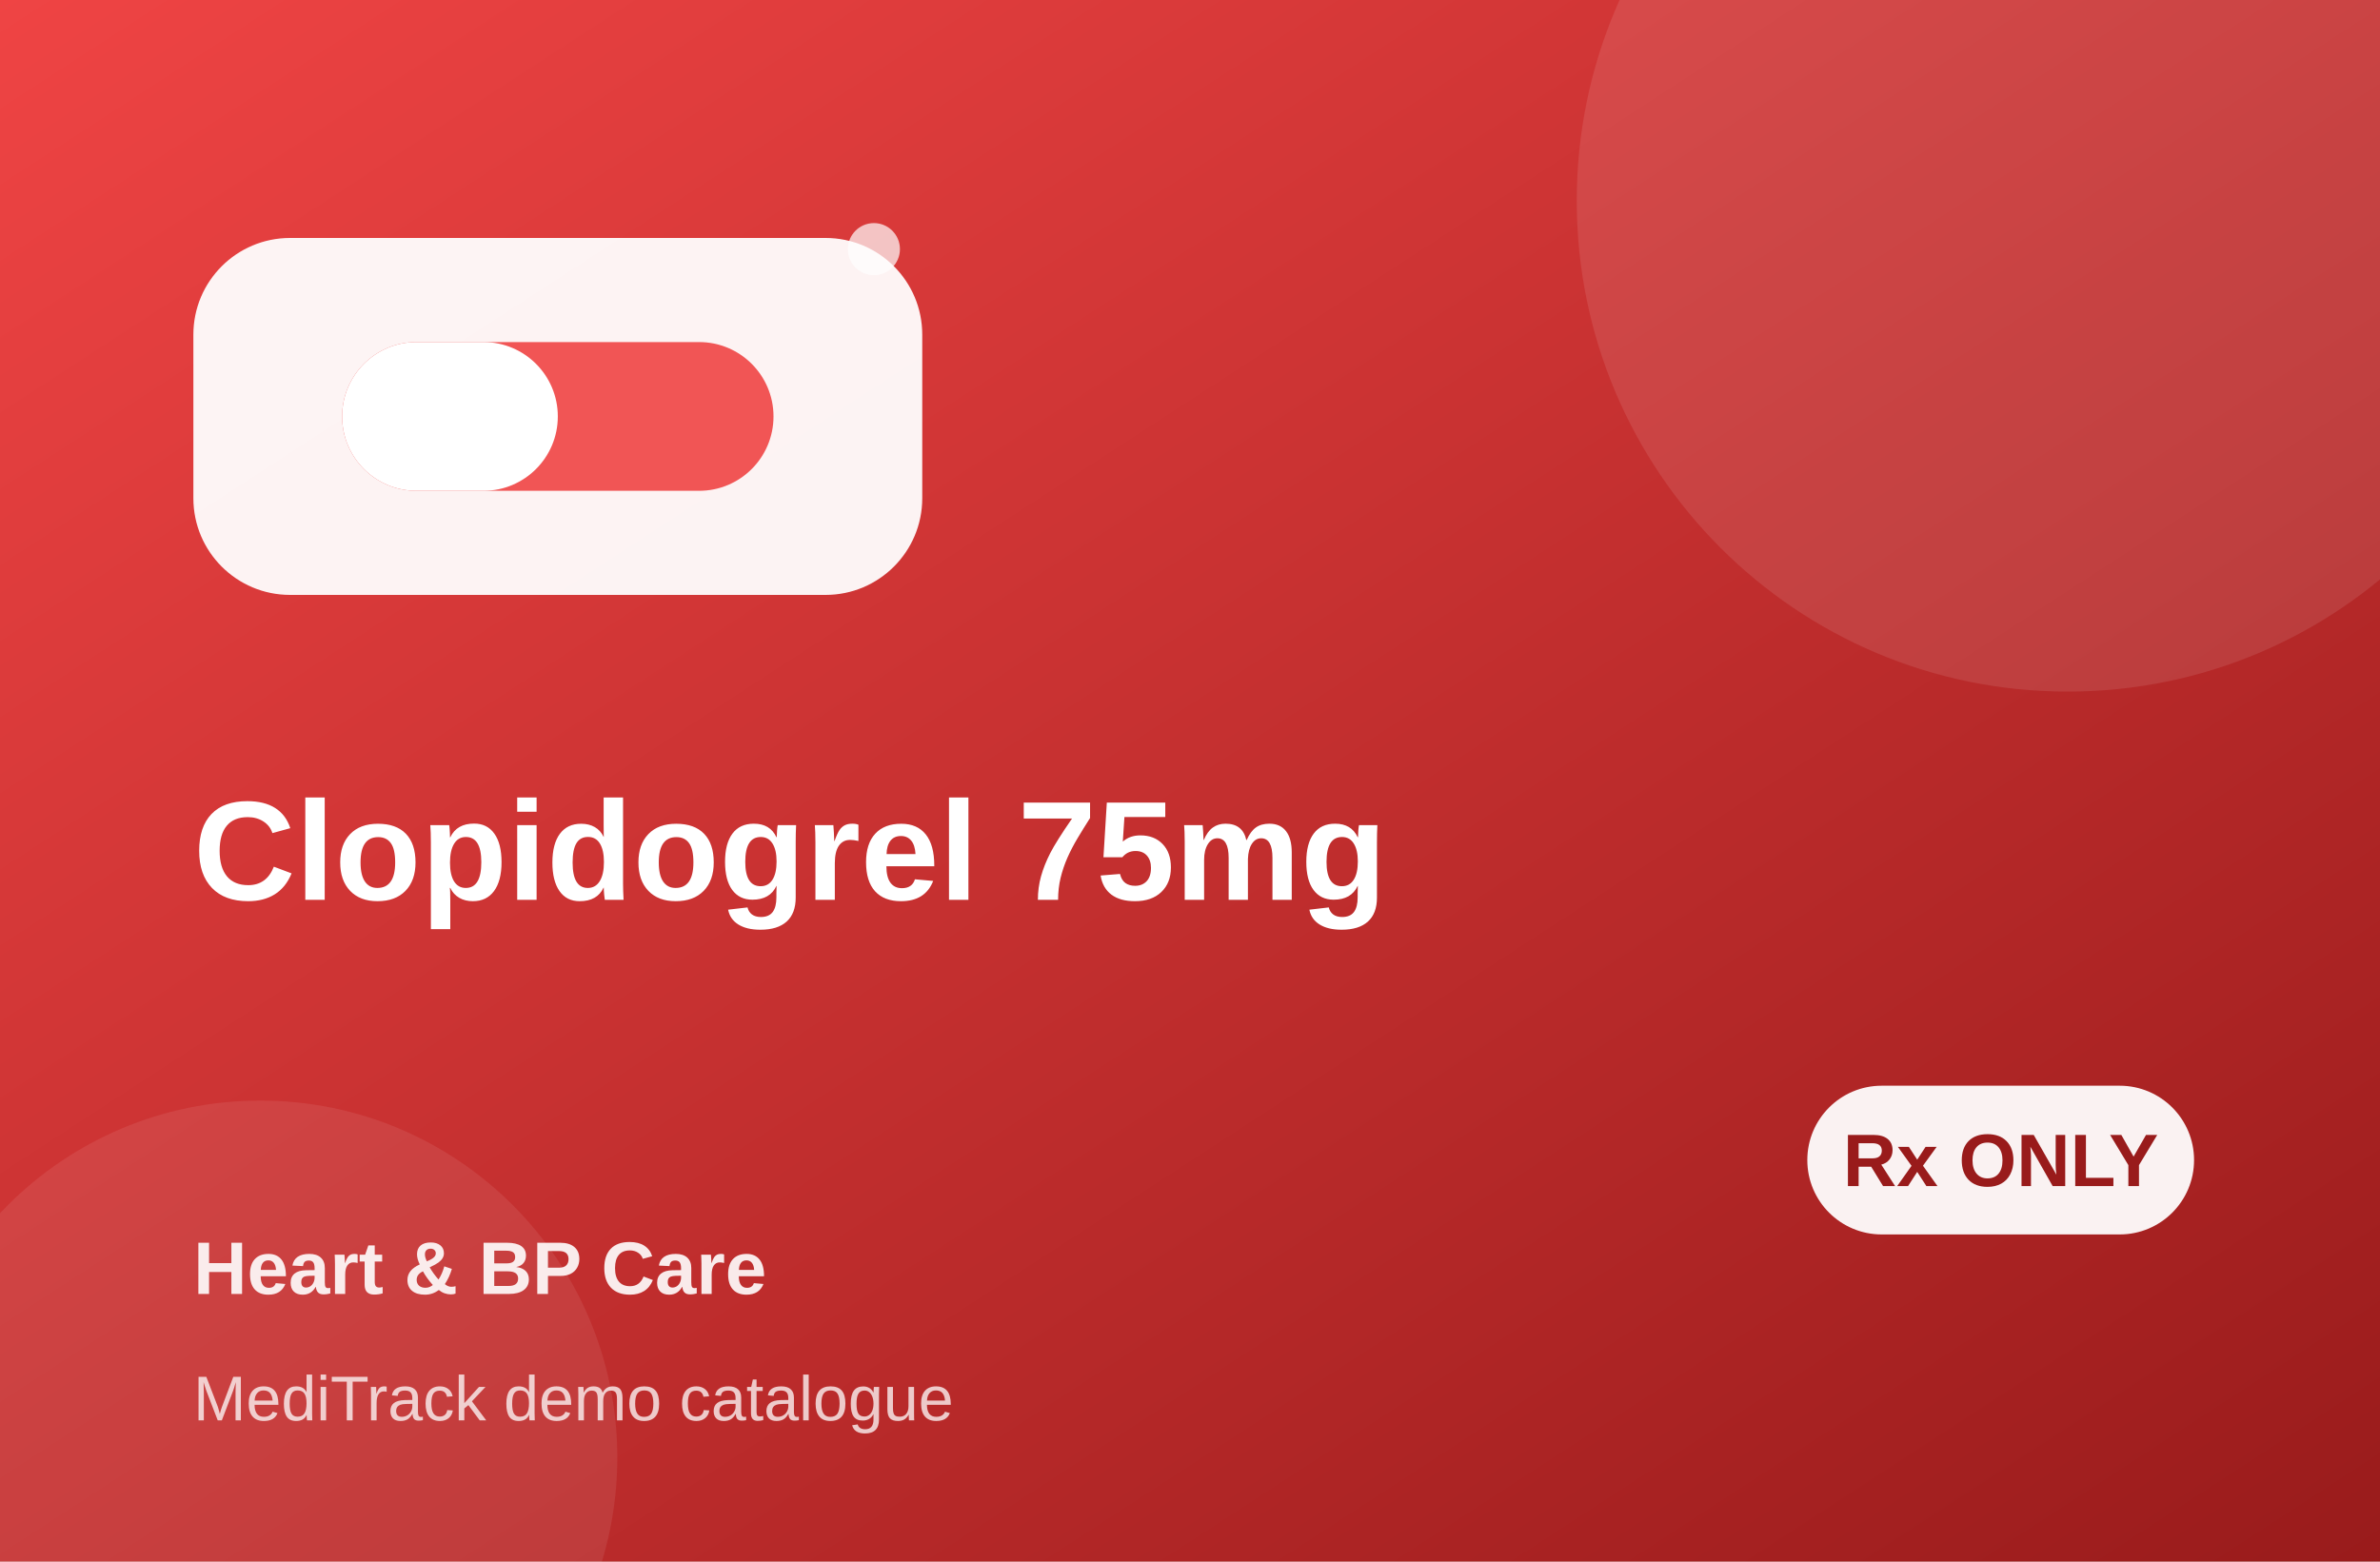
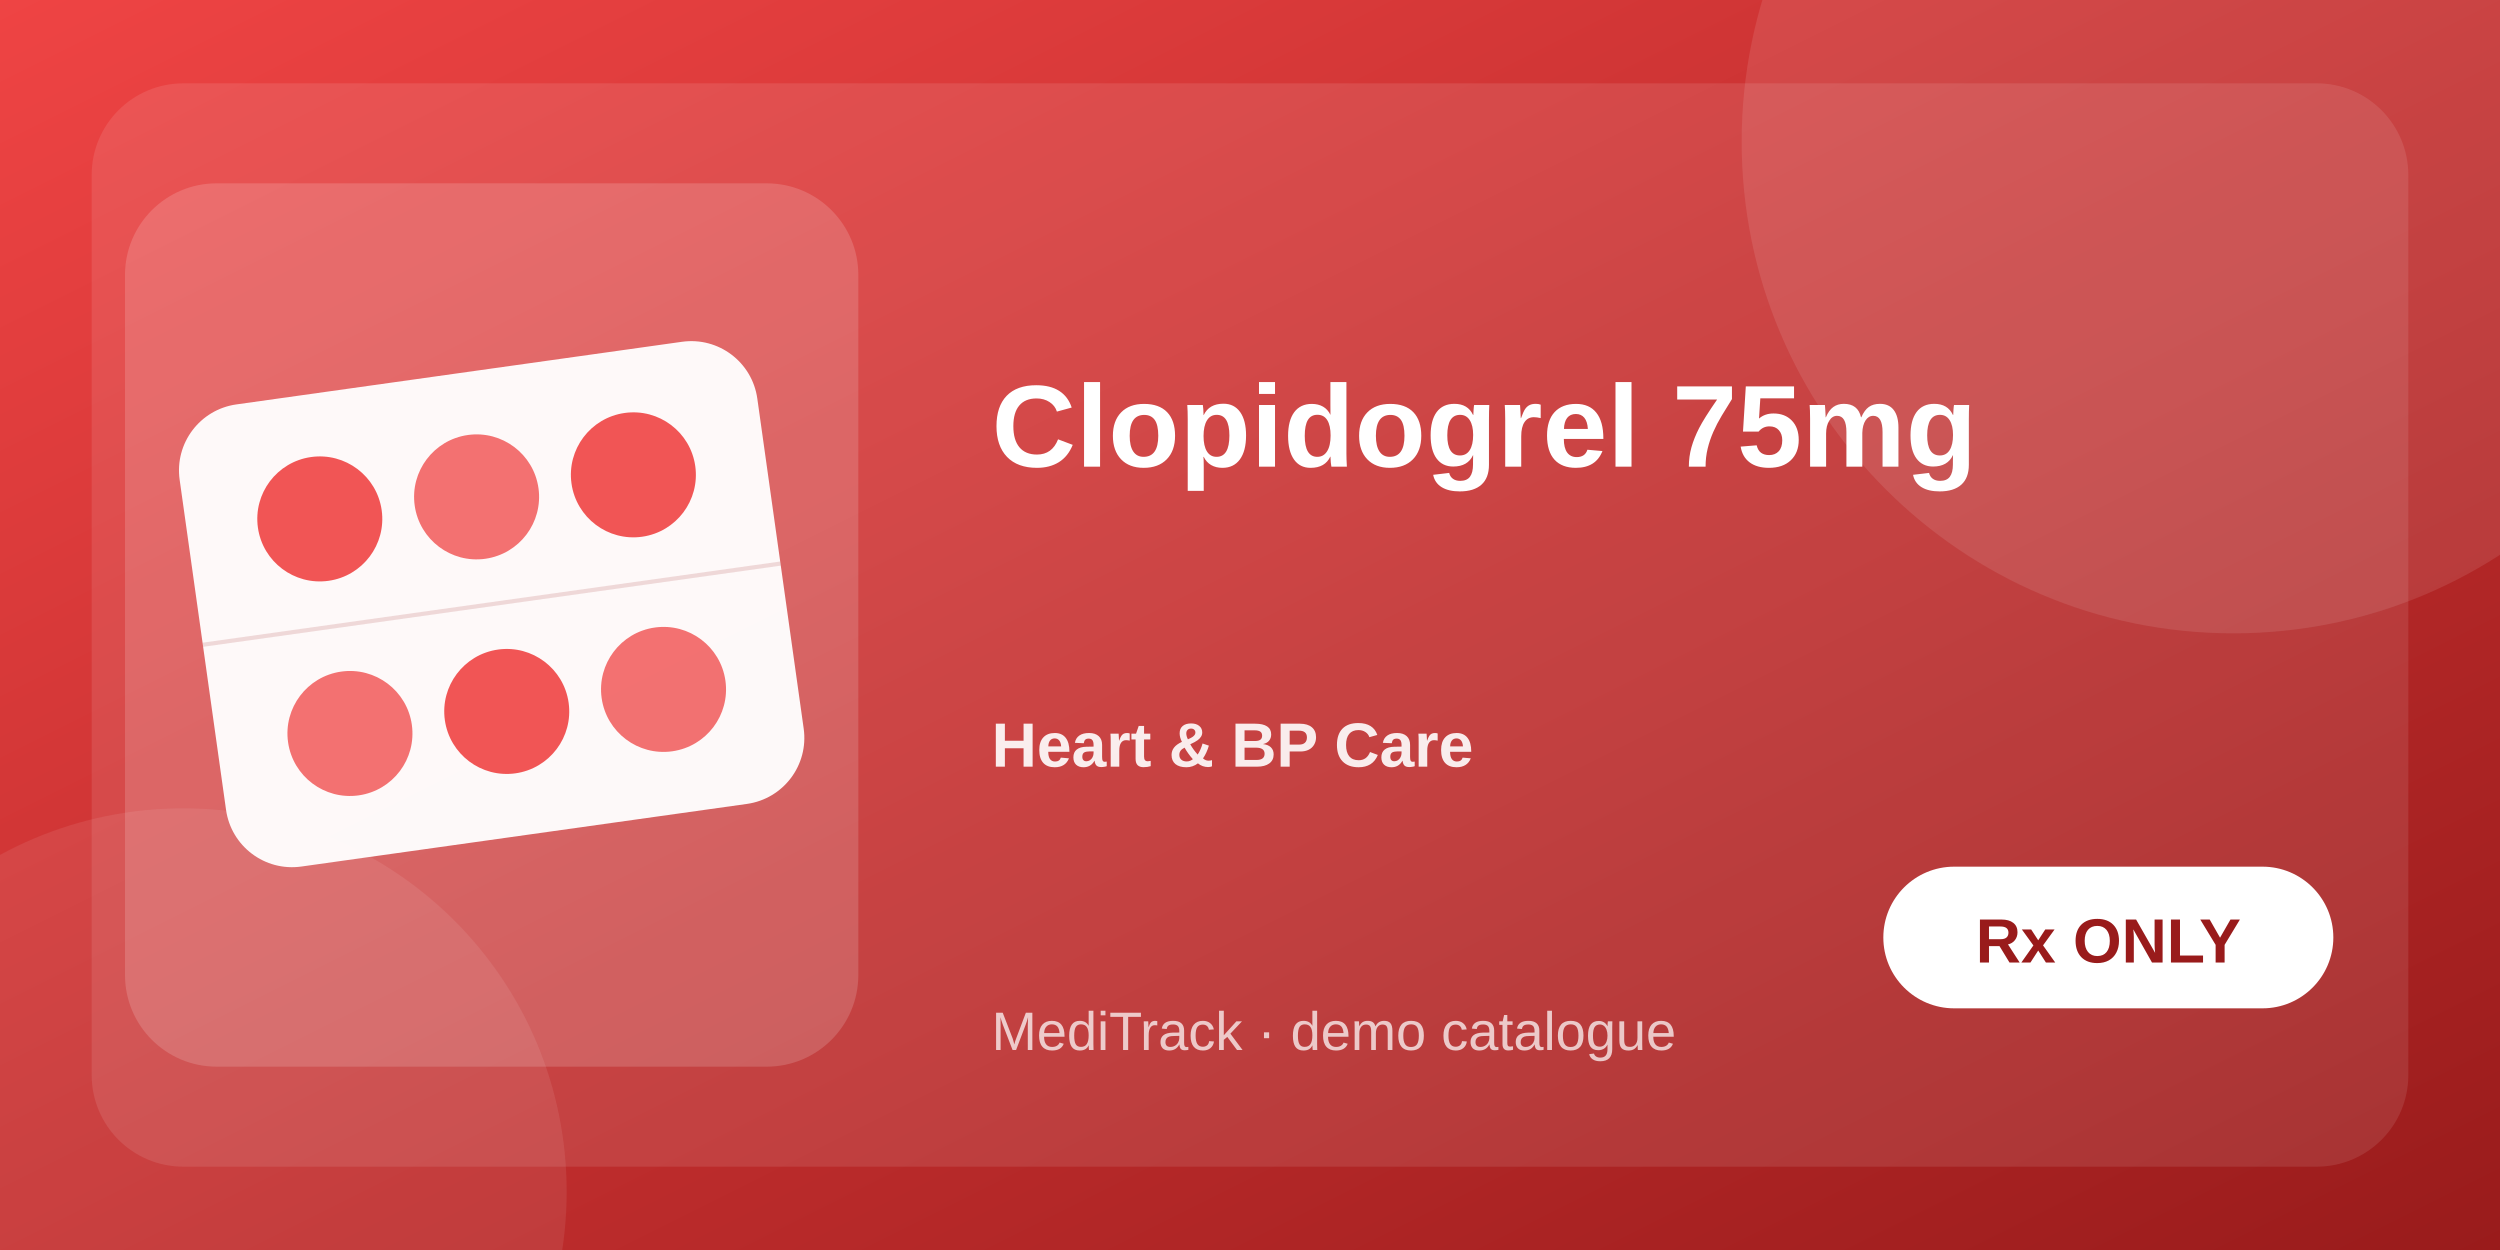
- <svg xmlns="http://www.w3.org/2000/svg" width="640" height="420" viewBox="0 0 640 420" role="img" aria-label="Clopidogrel 75mg">
+ <svg xmlns="http://www.w3.org/2000/svg" width="600" height="300" viewBox="0 0 600 300" role="img" aria-label="Clopidogrel 75mg">
  <defs>
    <linearGradient id="bg" x1="0" y1="0" x2="1" y2="1">
      <stop offset="0" stop-color="#ef4444" />
      <stop offset="1" stop-color="#991b1b" />
    </linearGradient>
  </defs>
-   <rect width="640" height="420" fill="url(#bg)" />
-   <circle cx="556" cy="54" r="132" fill="#ffffff" opacity="0.10" />
-   <circle cx="70" cy="392" r="96" fill="#ffffff" opacity="0.08" />
-   <rect x="52" y="64" width="196" height="96" rx="26" fill="#ffffff" opacity="0.94" />
-   <rect x="92" y="92" width="116" height="40" rx="20" fill="#ef4444" opacity="0.9" />
-   <rect x="92" y="92" width="58" height="40" rx="20" fill="#ffffff" />
-   <rect x="228" y="60" width="14" height="14" rx="7" fill="#ffffff" opacity="0.7" />
-   <text x="52" y="242" font-family="Arial, Helvetica, sans-serif" font-size="38" font-weight="700" fill="#ffffff">Clopidogrel 75mg</text>
-   <text x="52" y="348" font-family="Arial, Helvetica, sans-serif" font-size="20" font-weight="600" fill="#ffffff" opacity="0.9">Heart &amp; BP Care</text>
-   <text x="52" y="382" font-family="Arial, Helvetica, sans-serif" font-size="17" fill="#ffffff" opacity="0.75">MediTrack demo catalogue</text>
-   <rect x="486" y="292" width="104" height="40" rx="20" fill="#ffffff" opacity="0.94" />
-   <text x="538" y="319" text-anchor="middle" font-family="Arial, Helvetica, sans-serif" font-size="20" font-weight="700" fill="#991b1b">Rx ONLY</text>
+   <rect width="600" height="300" fill="url(#bg)" />
+   <circle cx="536" cy="34" r="118" fill="#ffffff" opacity="0.10" />
+   <circle cx="44" cy="286" r="92" fill="#ffffff" opacity="0.08" />
+   <rect x="22" y="20" width="556" height="260" rx="22" fill="#ffffff" opacity="0.10" />
+   <rect x="30" y="44" width="176" height="212" rx="22" fill="#ffffff" opacity="0.16" />
+   <g transform="translate(118 145) rotate(-8)">
+     <rect x="-70" y="-56" width="140" height="112" rx="16" fill="#ffffff" opacity="0.96" />
+     <circle cx="-38" cy="-26" r="15" fill="#ef4444" opacity="0.9" />
+     <circle cx="0" cy="-26" r="15" fill="#ef4444" opacity="0.75" />
+     <circle cx="38" cy="-26" r="15" fill="#ef4444" opacity="0.9" />
+     <circle cx="-38" cy="26" r="15" fill="#ef4444" opacity="0.75" />
+     <circle cx="0" cy="26" r="15" fill="#ef4444" opacity="0.9" />
+     <circle cx="38" cy="26" r="15" fill="#ef4444" opacity="0.75" />
+     <path d="M-70 0 H70" stroke="#991b1b" stroke-opacity="0.15" />
+   </g>
+   <text x="238" y="112" font-family="Arial, Helvetica, sans-serif" font-size="28" font-weight="700" fill="#ffffff">Clopidogrel 75mg</text>
+   <text x="238" y="184" font-family="Arial, Helvetica, sans-serif" font-size="15" font-weight="600" fill="#ffffff" opacity="0.9">Heart &amp; BP Care</text>
+   <text x="238" y="252" font-family="Arial, Helvetica, sans-serif" font-size="13" fill="#ffffff" opacity="0.72">MediTrack · demo catalogue</text>
+   <rect x="452" y="208" width="108" height="34" rx="17" fill="#ffffff" />
+   <text x="506" y="231" text-anchor="middle" font-family="Arial, Helvetica, sans-serif" font-size="15" font-weight="700" fill="#991b1b">Rx ONLY</text>
</svg>
